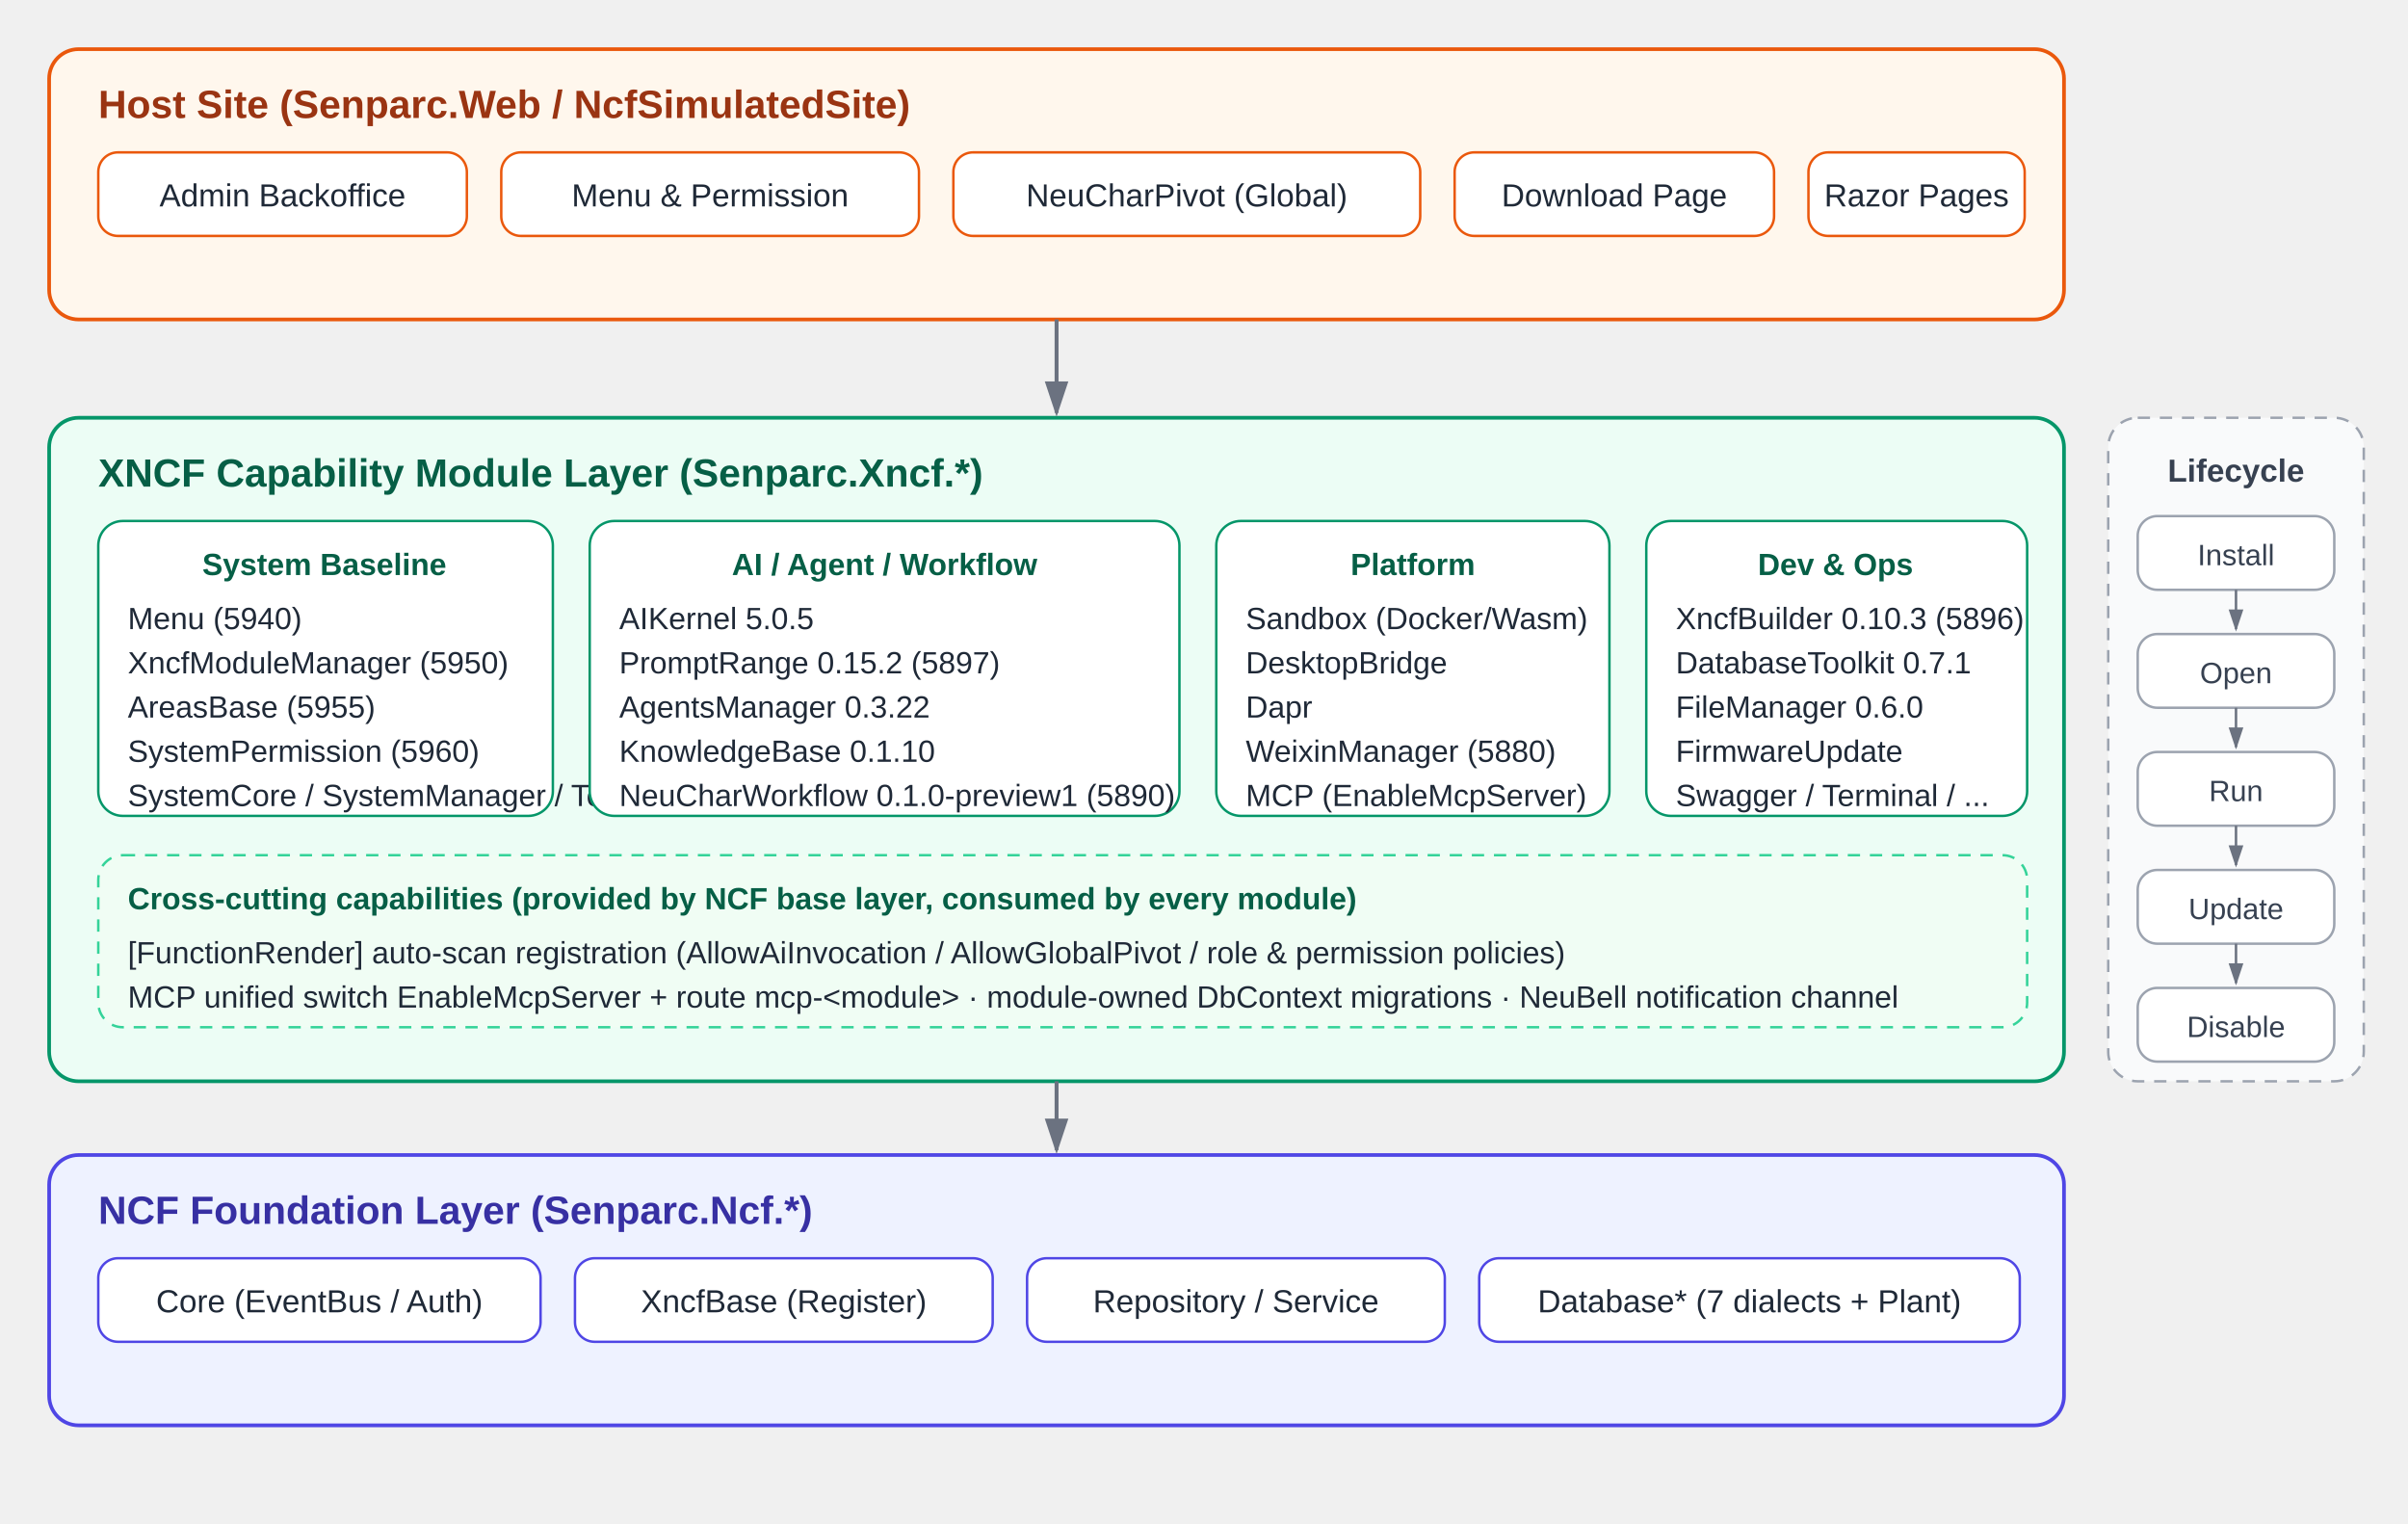
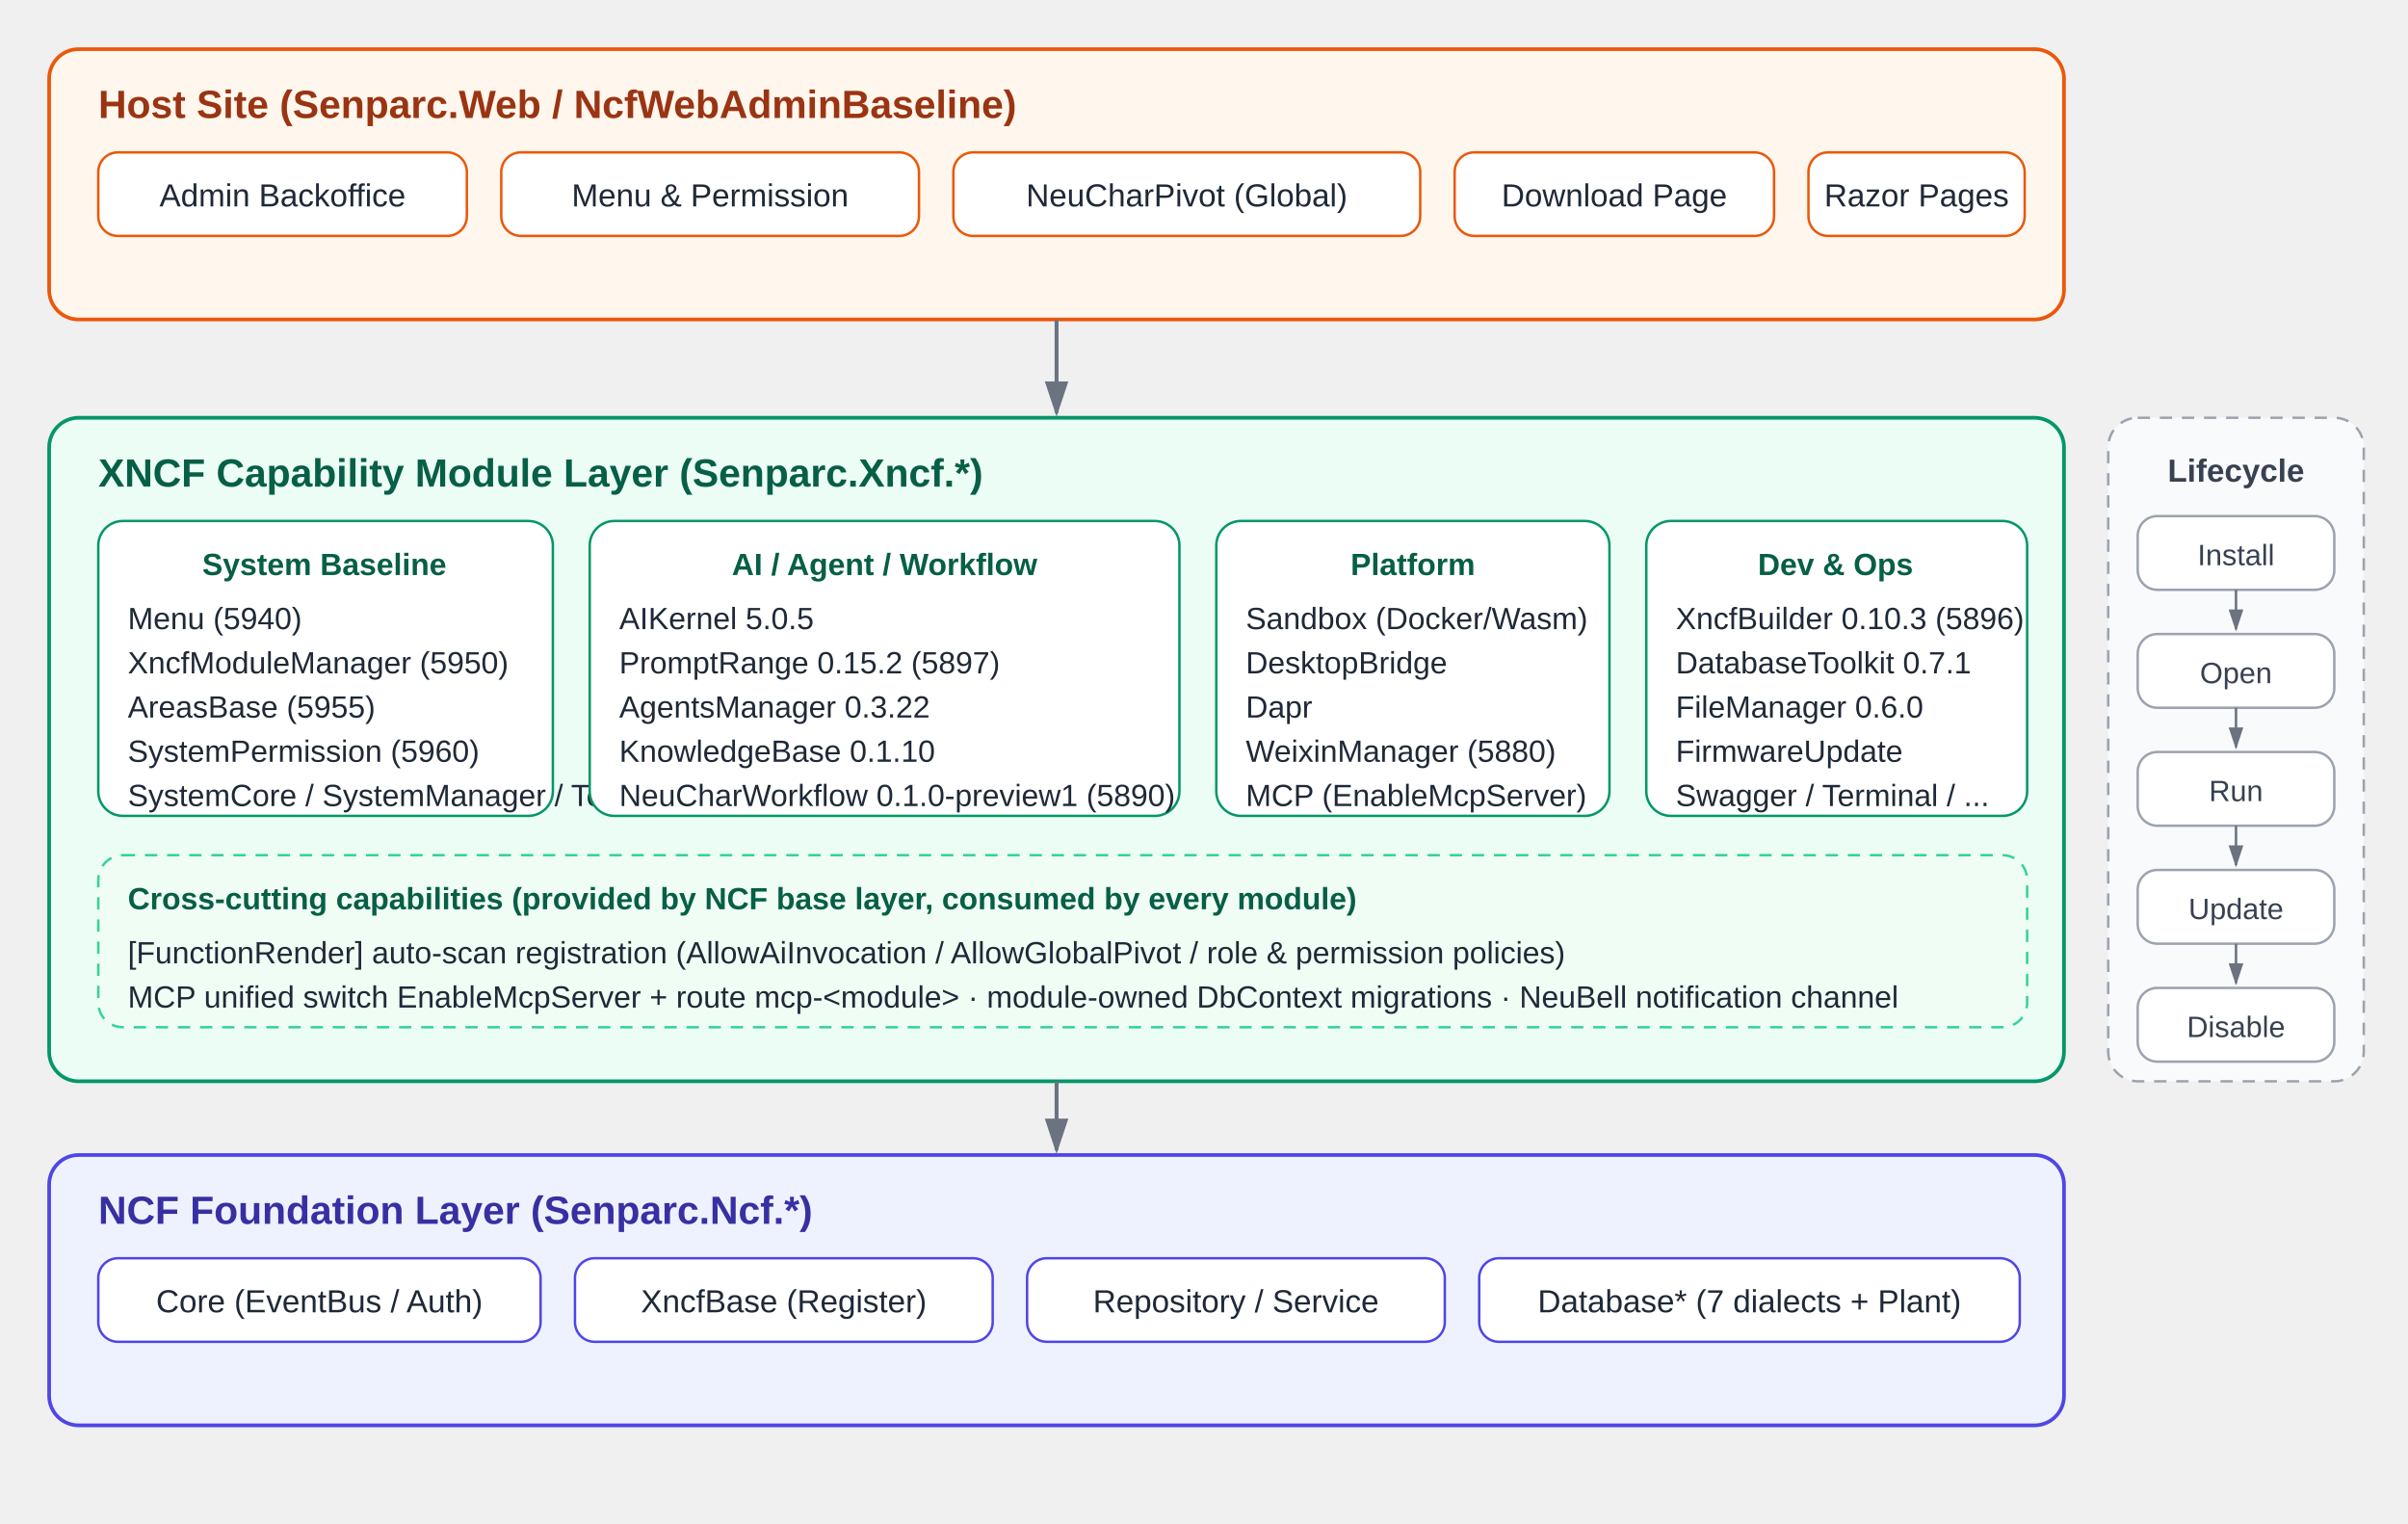
<svg xmlns="http://www.w3.org/2000/svg" viewBox="0 0 980 620" font-family="Segoe UI, Arial, sans-serif">
  <defs>
    <marker id="arrow" markerWidth="10" markerHeight="10" refX="8" refY="3" orient="auto" markerUnits="strokeWidth">
      <path d="M0,0 L0,6 L9,3 z" fill="#6b7280" />
    </marker>
  </defs>
  <rect x="20" y="20" width="820" height="110" rx="12" fill="#fff7ed" stroke="#ea580c" stroke-width="1.5" />
-   <text x="40" y="48" font-size="16" font-weight="bold" fill="#9a3412">Host Site (Senparc.Web / NcfSimulatedSite)</text>
+   <text x="40" y="48" font-size="16" font-weight="bold" fill="#9a3412">Host Site (Senparc.Web / NcfWebAdminBaseline)</text>
  <g font-size="13" fill="#1f2937">
    <rect x="40" y="62" width="150" height="34" rx="8" fill="#ffffff" stroke="#ea580c" />
    <text x="115" y="84" text-anchor="middle">Admin Backoffice</text>
    <rect x="204" y="62" width="170" height="34" rx="8" fill="#ffffff" stroke="#ea580c" />
    <text x="289" y="84" text-anchor="middle">Menu &amp; Permission</text>
    <rect x="388" y="62" width="190" height="34" rx="8" fill="#ffffff" stroke="#ea580c" />
    <text x="483" y="84" text-anchor="middle">NeuCharPivot (Global)</text>
    <rect x="592" y="62" width="130" height="34" rx="8" fill="#ffffff" stroke="#ea580c" />
    <text x="657" y="84" text-anchor="middle">Download Page</text>
    <rect x="736" y="62" width="88" height="34" rx="8" fill="#ffffff" stroke="#ea580c" />
    <text x="780" y="84" text-anchor="middle">Razor Pages</text>
  </g>
  <rect x="20" y="170" width="820" height="270" rx="12" fill="#ecfdf5" stroke="#059669" stroke-width="1.5" />
  <text x="40" y="198" font-size="16" font-weight="bold" fill="#065f46">XNCF Capability Module Layer (Senparc.Xncf.*)</text>
  <g font-size="12.5" fill="#1f2937">
    <rect x="40" y="212" width="185" height="120" rx="10" fill="#ffffff" stroke="#059669" />
    <text x="132" y="234" text-anchor="middle" font-weight="bold" fill="#065f46">System Baseline</text>
    <text x="52" y="256">Menu (5940)</text>
    <text x="52" y="274">XncfModuleManager (5950)</text>
    <text x="52" y="292">AreasBase (5955)</text>
    <text x="52" y="310">SystemPermission (5960)</text>
    <text x="52" y="328">SystemCore / SystemManager / Tenant</text>
    <rect x="240" y="212" width="240" height="120" rx="10" fill="#ffffff" stroke="#059669" />
    <text x="360" y="234" text-anchor="middle" font-weight="bold" fill="#065f46">AI / Agent / Workflow</text>
    <text x="252" y="256">AIKernel 5.0.5</text>
    <text x="252" y="274">PromptRange 0.15.2 (5897)</text>
    <text x="252" y="292">AgentsManager 0.3.22</text>
    <text x="252" y="310">KnowledgeBase 0.1.10</text>
    <text x="252" y="328">NeuCharWorkflow 0.1.0-preview1 (5890)</text>
    <rect x="495" y="212" width="160" height="120" rx="10" fill="#ffffff" stroke="#059669" />
    <text x="575" y="234" text-anchor="middle" font-weight="bold" fill="#065f46">Platform</text>
    <text x="507" y="256">Sandbox (Docker/Wasm)</text>
    <text x="507" y="274">DesktopBridge</text>
    <text x="507" y="292">Dapr</text>
    <text x="507" y="310">WeixinManager (5880)</text>
    <text x="507" y="328">MCP (EnableMcpServer)</text>
    <rect x="670" y="212" width="155" height="120" rx="10" fill="#ffffff" stroke="#059669" />
    <text x="747" y="234" text-anchor="middle" font-weight="bold" fill="#065f46">Dev &amp; Ops</text>
    <text x="682" y="256">XncfBuilder 0.10.3 (5896)</text>
    <text x="682" y="274">DatabaseToolkit 0.7.1</text>
    <text x="682" y="292">FileManager 0.6.0</text>
    <text x="682" y="310">FirmwareUpdate</text>
    <text x="682" y="328">Swagger / Terminal / ...</text>
    <rect x="40" y="348" width="785" height="70" rx="10" fill="#f0fdf4" stroke="#34d399" stroke-dasharray="5 4" />
    <text x="52" y="370" font-weight="bold" fill="#065f46">Cross-cutting capabilities (provided by NCF base layer, consumed by every module)</text>
    <text x="52" y="392">[FunctionRender] auto-scan registration (AllowAiInvocation / AllowGlobalPivot / role &amp; permission policies)</text>
    <text x="52" y="410">MCP unified switch EnableMcpServer + route mcp-&lt;module&gt; · module-owned DbContext migrations · NeuBell notification channel</text>
  </g>
  <rect x="20" y="470" width="820" height="110" rx="12" fill="#eef2ff" stroke="#4f46e5" stroke-width="1.5" />
  <text x="40" y="498" font-size="16" font-weight="bold" fill="#3730a3">NCF Foundation Layer (Senparc.Ncf.*)</text>
  <g font-size="13" fill="#1f2937">
    <rect x="40" y="512" width="180" height="34" rx="8" fill="#ffffff" stroke="#4f46e5" />
    <text x="130" y="534" text-anchor="middle">Core (EventBus / Auth)</text>
    <rect x="234" y="512" width="170" height="34" rx="8" fill="#ffffff" stroke="#4f46e5" />
    <text x="319" y="534" text-anchor="middle">XncfBase (Register)</text>
    <rect x="418" y="512" width="170" height="34" rx="8" fill="#ffffff" stroke="#4f46e5" />
    <text x="503" y="534" text-anchor="middle">Repository / Service</text>
    <rect x="602" y="512" width="220" height="34" rx="8" fill="#ffffff" stroke="#4f46e5" />
    <text x="712" y="534" text-anchor="middle">Database* (7 dialects + Plant)</text>
  </g>
  <line x1="430" y1="130" x2="430" y2="168" stroke="#6b7280" stroke-width="1.6" marker-end="url(#arrow)" />
  <line x1="430" y1="440" x2="430" y2="468" stroke="#6b7280" stroke-width="1.6" marker-end="url(#arrow)" />
  <rect x="858" y="170" width="104" height="270" rx="12" fill="#f9fafb" stroke="#9ca3af" stroke-dasharray="5 4" />
  <text x="910" y="196" text-anchor="middle" font-size="13" font-weight="bold" fill="#374151">Lifecycle</text>
  <g font-size="12" fill="#374151" text-anchor="middle">
    <rect x="870" y="210" width="80" height="30" rx="8" fill="#ffffff" stroke="#9ca3af" />
    <text x="910" y="230">Install</text>
    <line x1="910" y1="240" x2="910" y2="256" stroke="#6b7280" marker-end="url(#arrow)" />
    <rect x="870" y="258" width="80" height="30" rx="8" fill="#ffffff" stroke="#9ca3af" />
    <text x="910" y="278">Open</text>
    <line x1="910" y1="288" x2="910" y2="304" stroke="#6b7280" marker-end="url(#arrow)" />
    <rect x="870" y="306" width="80" height="30" rx="8" fill="#ffffff" stroke="#9ca3af" />
    <text x="910" y="326">Run</text>
    <line x1="910" y1="336" x2="910" y2="352" stroke="#6b7280" marker-end="url(#arrow)" />
    <rect x="870" y="354" width="80" height="30" rx="8" fill="#ffffff" stroke="#9ca3af" />
    <text x="910" y="374">Update</text>
    <line x1="910" y1="384" x2="910" y2="400" stroke="#6b7280" marker-end="url(#arrow)" />
    <rect x="870" y="402" width="80" height="30" rx="8" fill="#ffffff" stroke="#9ca3af" />
    <text x="910" y="422">Disable</text>
  </g>
</svg>
